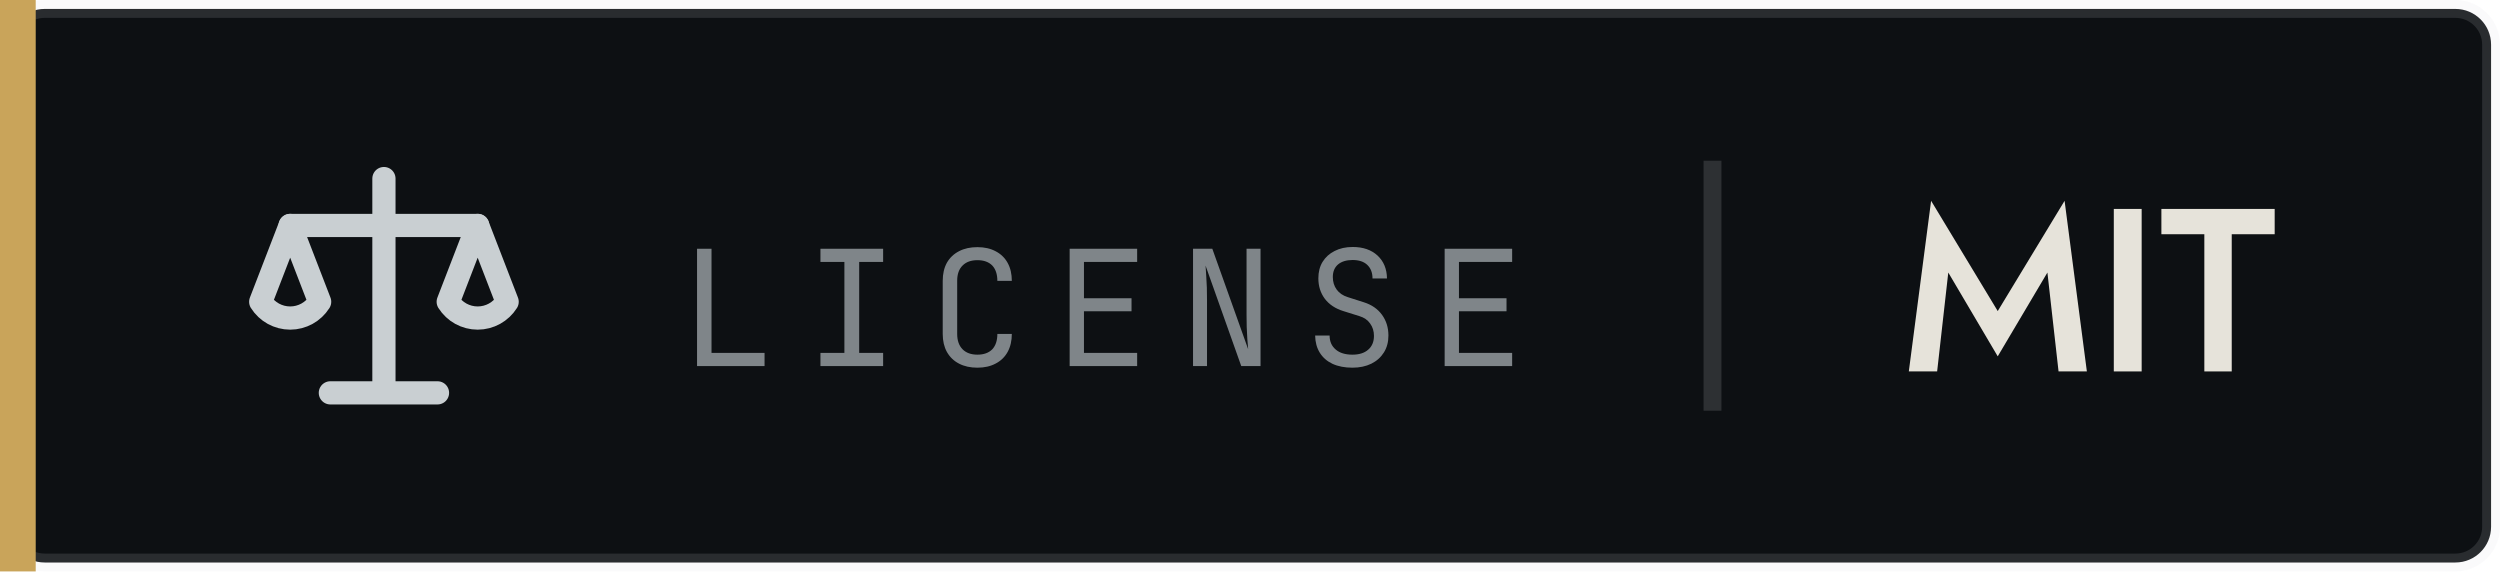
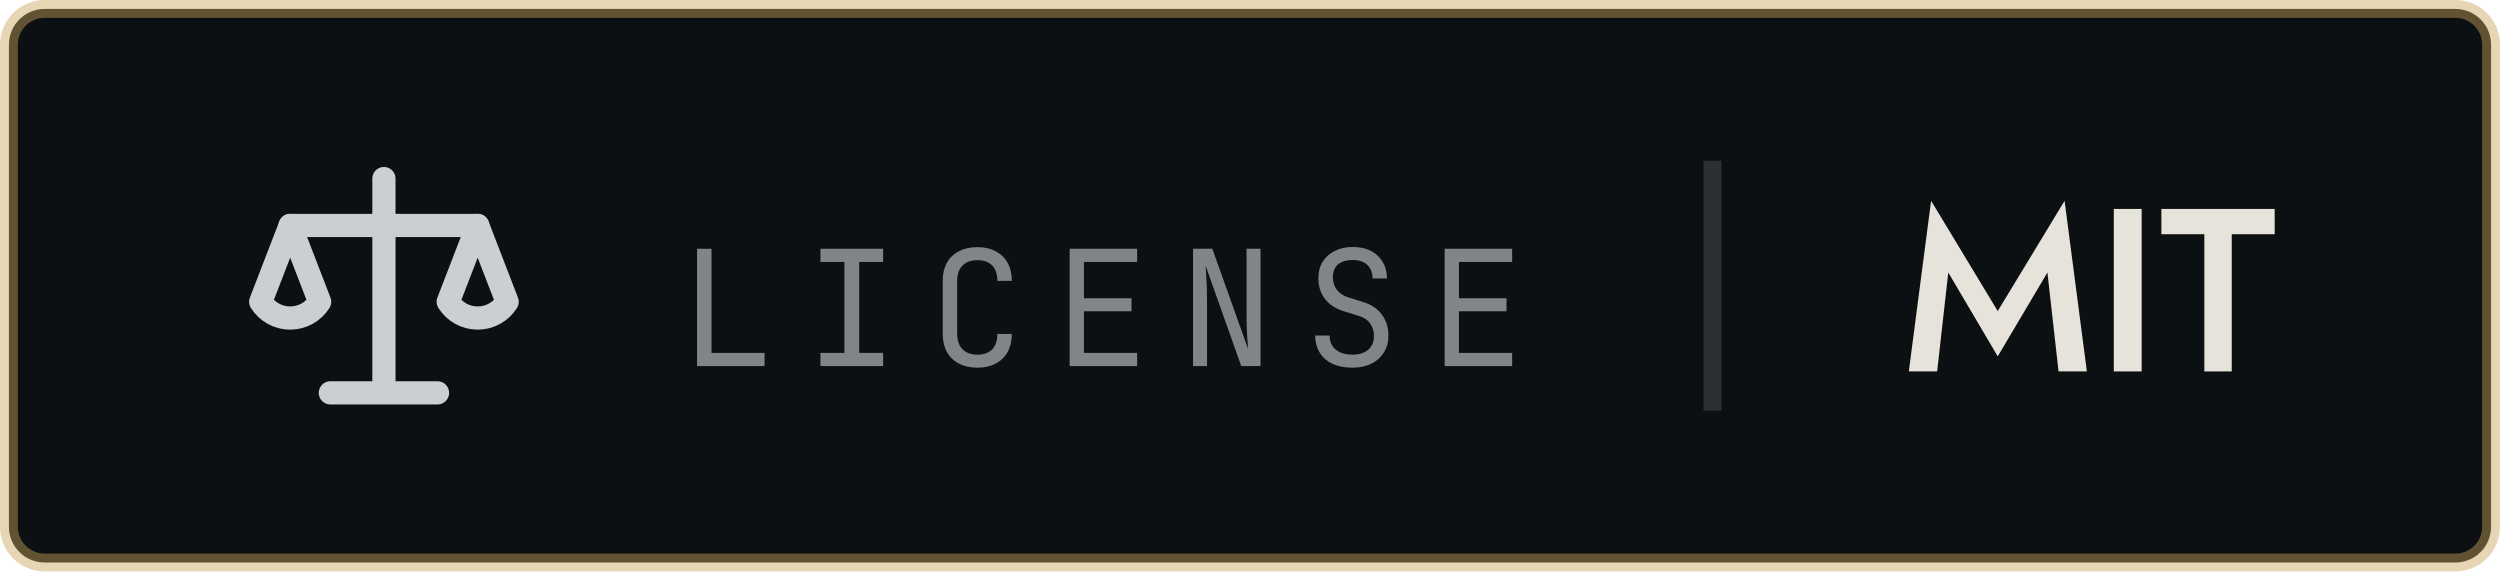
<svg xmlns="http://www.w3.org/2000/svg" viewBox="0 0 140 32" width="140" height="32" role="img">
  <defs>
    <path id="g1" d="M115 0V-730H205V-82H535V0Z" />
    <path id="g2" d="M105 0V-82H254V-648H105V-730H495V-648H346V-82H495V0Z" />
    <path id="g3" d="M304 10Q238 10 190 -15Q141 -40 114 -88Q88 -135 88 -200V-530Q88 -596 114 -643Q141 -690 190 -715Q238 -740 304 -740Q370 -740 418 -714Q466 -689 492 -642Q518 -595 518 -530H428Q428 -592 396 -626Q363 -659 304 -659Q245 -659 212 -626Q178 -593 178 -531V-200Q178 -138 212 -104Q245 -71 304 -71Q363 -71 396 -104Q428 -138 428 -200H518Q518 -136 492 -88Q466 -41 418 -16Q370 10 304 10Z" />
    <path id="g4" d="M100 0V-730H520V-648H189V-422H485V-341H189V-82H520V0Z" />
    <path id="g5" d="M90 0V-730H210L433 -105Q431 -130 428 -166Q426 -203 424 -244Q423 -284 423 -320V-730H510V0H390L168 -625Q170 -601 172 -564Q174 -528 176 -488Q177 -447 177 -410V0Z" />
    <path id="g6" d="M304 10Q232 10 180 -14Q129 -38 101 -83Q73 -128 72 -190H162Q162 -135 200 -103Q237 -71 304 -71Q367 -71 402 -102Q438 -133 438 -188Q438 -232 414 -265Q391 -298 347 -311L248 -342Q173 -365 132 -419Q92 -473 92 -546Q92 -605 118 -648Q145 -692 193 -716Q241 -741 306 -741Q402 -741 460 -688Q518 -634 519 -545H429Q429 -599 396 -630Q364 -660 305 -660Q247 -660 214 -632Q182 -604 182 -554Q182 -509 206 -476Q230 -443 275 -429L375 -397Q448 -374 488 -319Q528 -264 528 -190Q528 -130 500 -85Q472 -40 422 -15Q371 10 304 10Z" />
    <path id="g7" d="M208 -426 421 -65 635 -426 683 0H805L709 -735L421 -260L134 -735L38 0H160Z" />
    <path id="g8" d="M78 -700V0H198V-700Z" />
    <path id="g9" d="M8 -591H193V0H311V-591H496V-700H8Z" />
  </defs>
-   <rect x="0.5" y="0.5" width="139" height="31" rx="2" fill="#0d1013" stroke="#d6dbde" stroke-width="1" stroke-opacity="0.14" />
-   <rect x="0" y="0" width="2" height="32" rx="0" fill="#c9a45a" />
+   <rect x="0.5" y="0.5" width="139" height="31" rx="2" fill="#0d1013" stroke="#c9a45a" stroke-width="1" stroke-opacity="0.45" />
  <g transform="translate(12.5 7) scale(0.75)" fill="none" stroke="#c9cfd2" stroke-width="1.733" stroke-linecap="round" stroke-linejoin="round">
    <path d="M12 4v16M8 20h8M5 7.5h14" />
    <path d="M5 7.5L2.8 13.2a2.6 2.6 0 004.4 0zM19 7.5l-2.2 5.7a2.6 2.6 0 004.4 0z" />
  </g>
  <g transform="scale(0.009)" fill="#7f8589">
    <use href="#g1" x="4222.2" y="2277.8" />
    <use href="#g2" x="5000.0" y="2277.8" />
    <use href="#g3" x="5777.8" y="2277.8" />
    <use href="#g4" x="6555.6" y="2277.8" />
    <use href="#g5" x="7333.3" y="2277.8" />
    <use href="#g6" x="8111.1" y="2277.8" />
    <use href="#g4" x="8888.9" y="2277.8" />
  </g>
  <rect x="95.4" y="9" width="1" height="14" rx="0" fill="#d6dbde" fill-opacity="0.16" />
  <g transform="scale(0.013)" fill="#e6e3da">
    <use href="#g7" x="8184.6" y="1600.0" />
    <use href="#g8" x="9027.6" y="1600.0" />
    <use href="#g9" x="9302.6" y="1600.0" />
  </g>
</svg>
